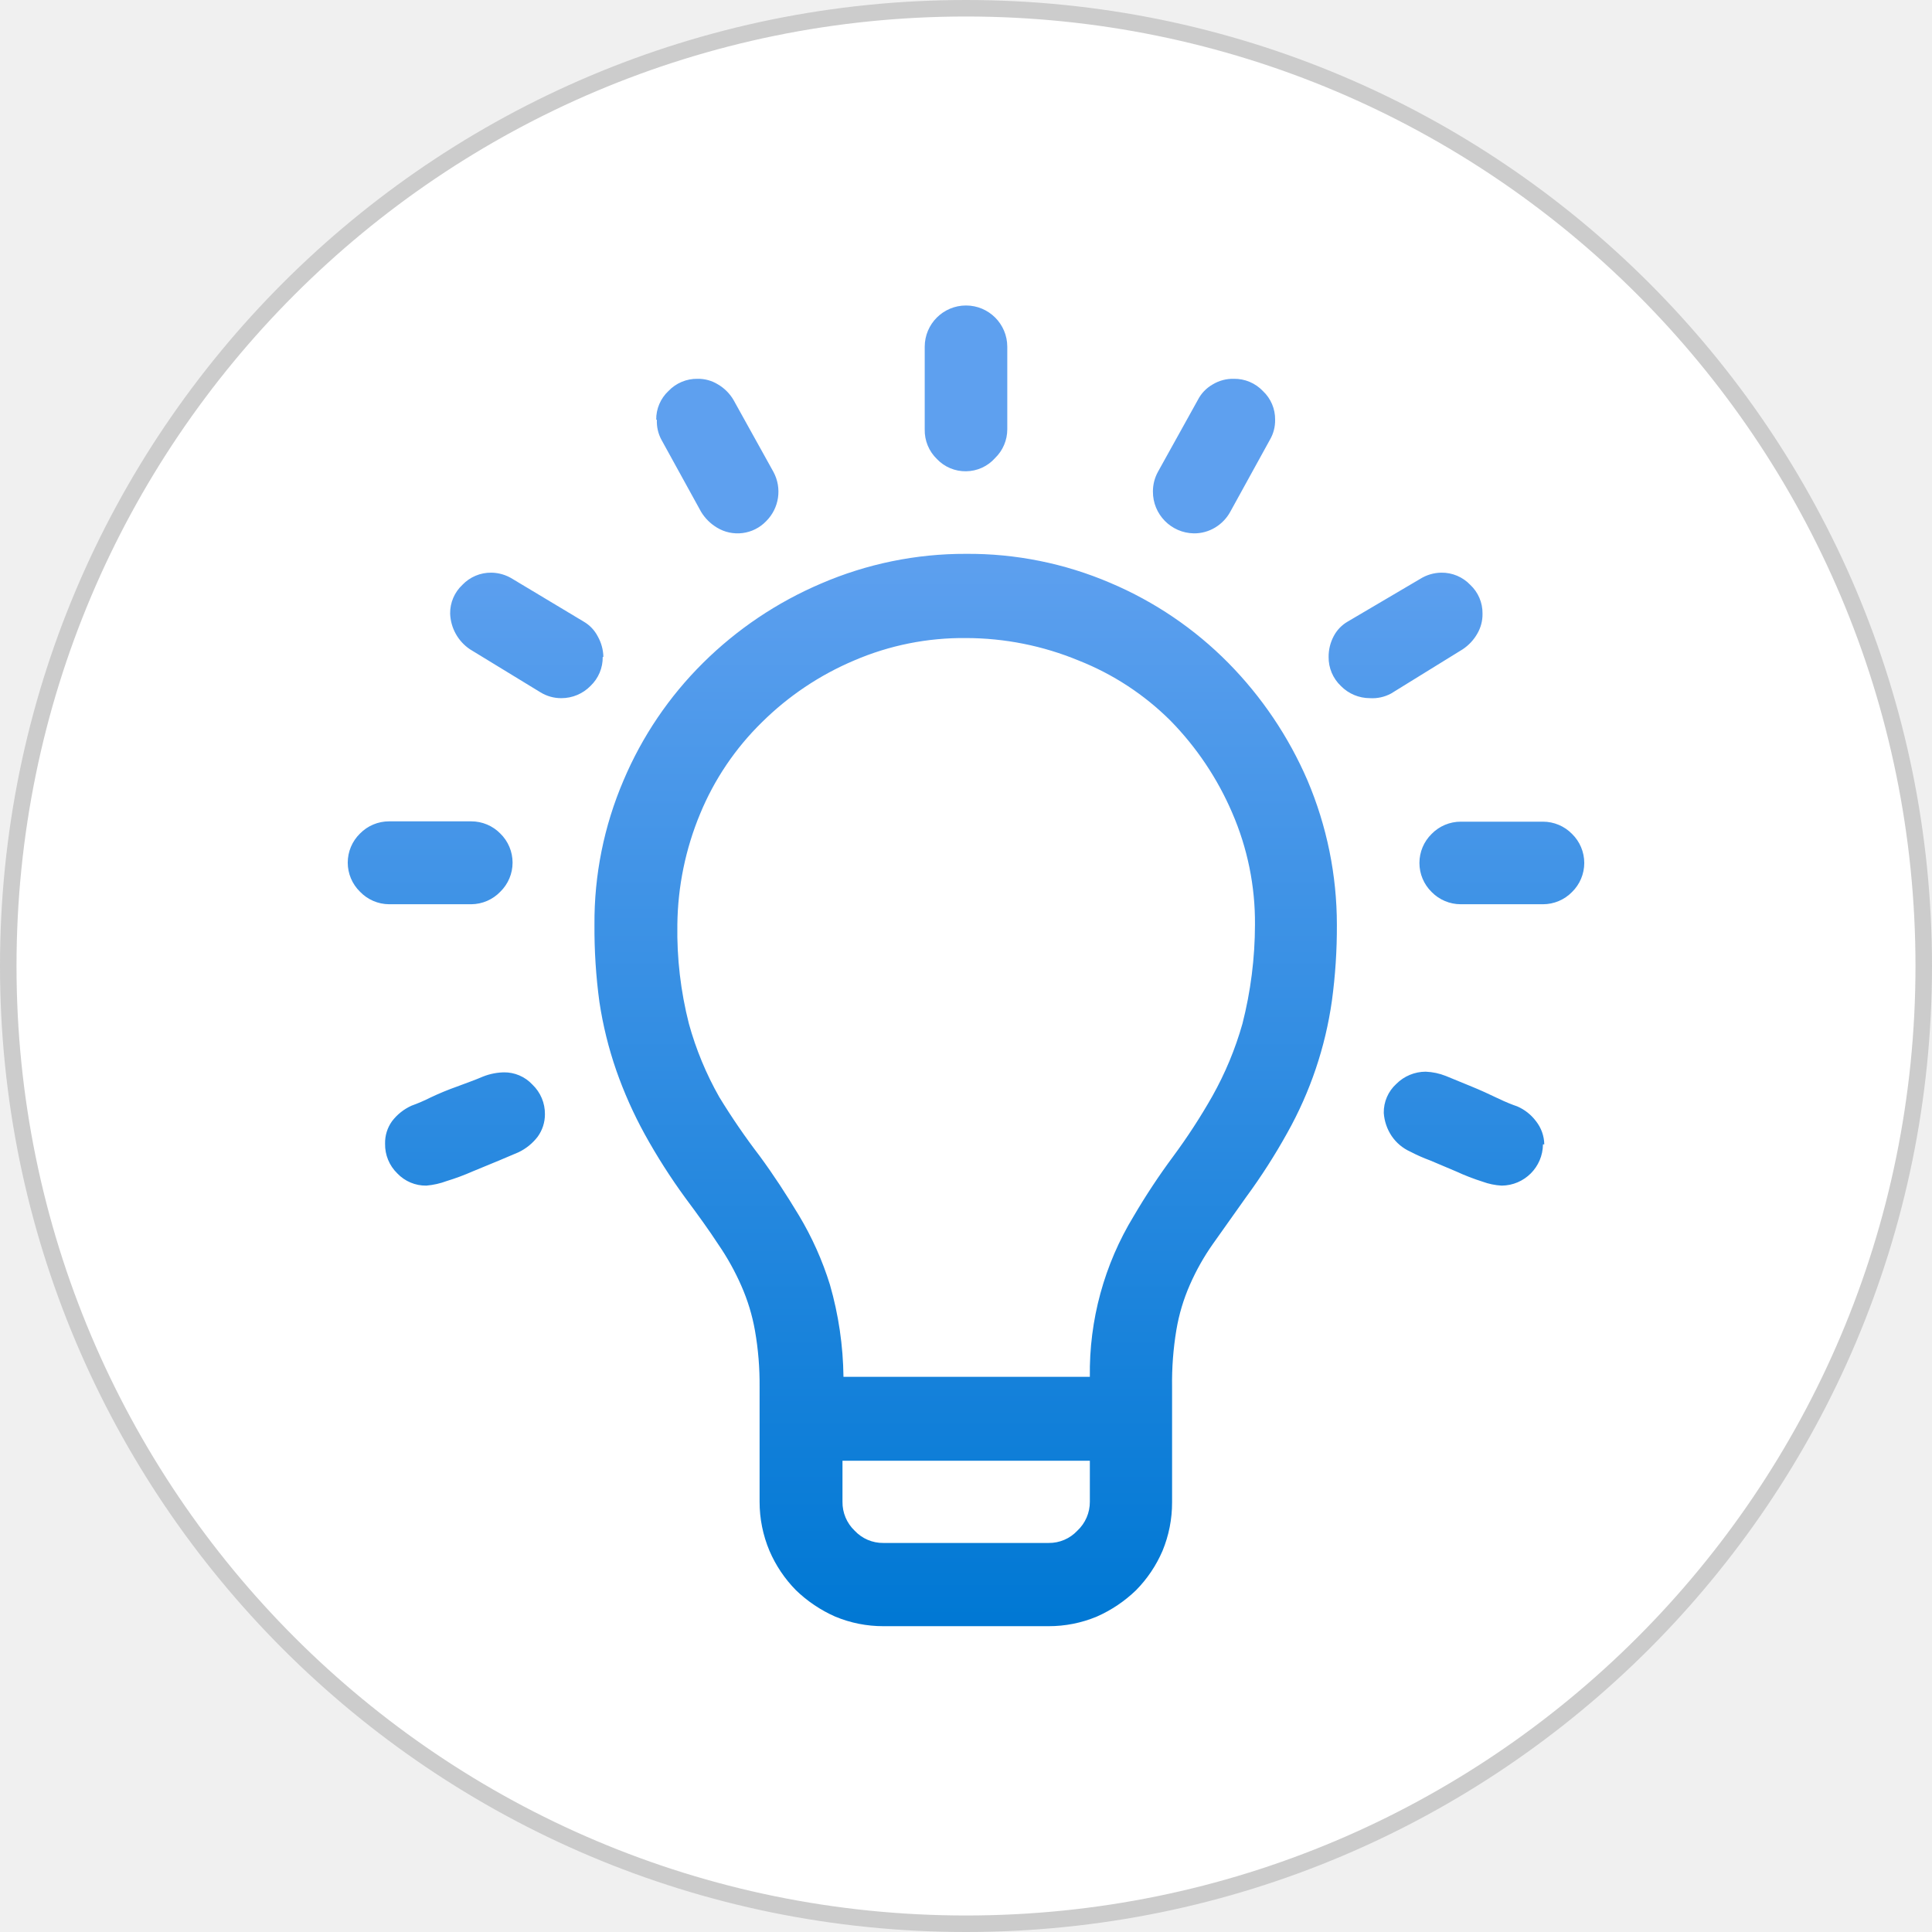
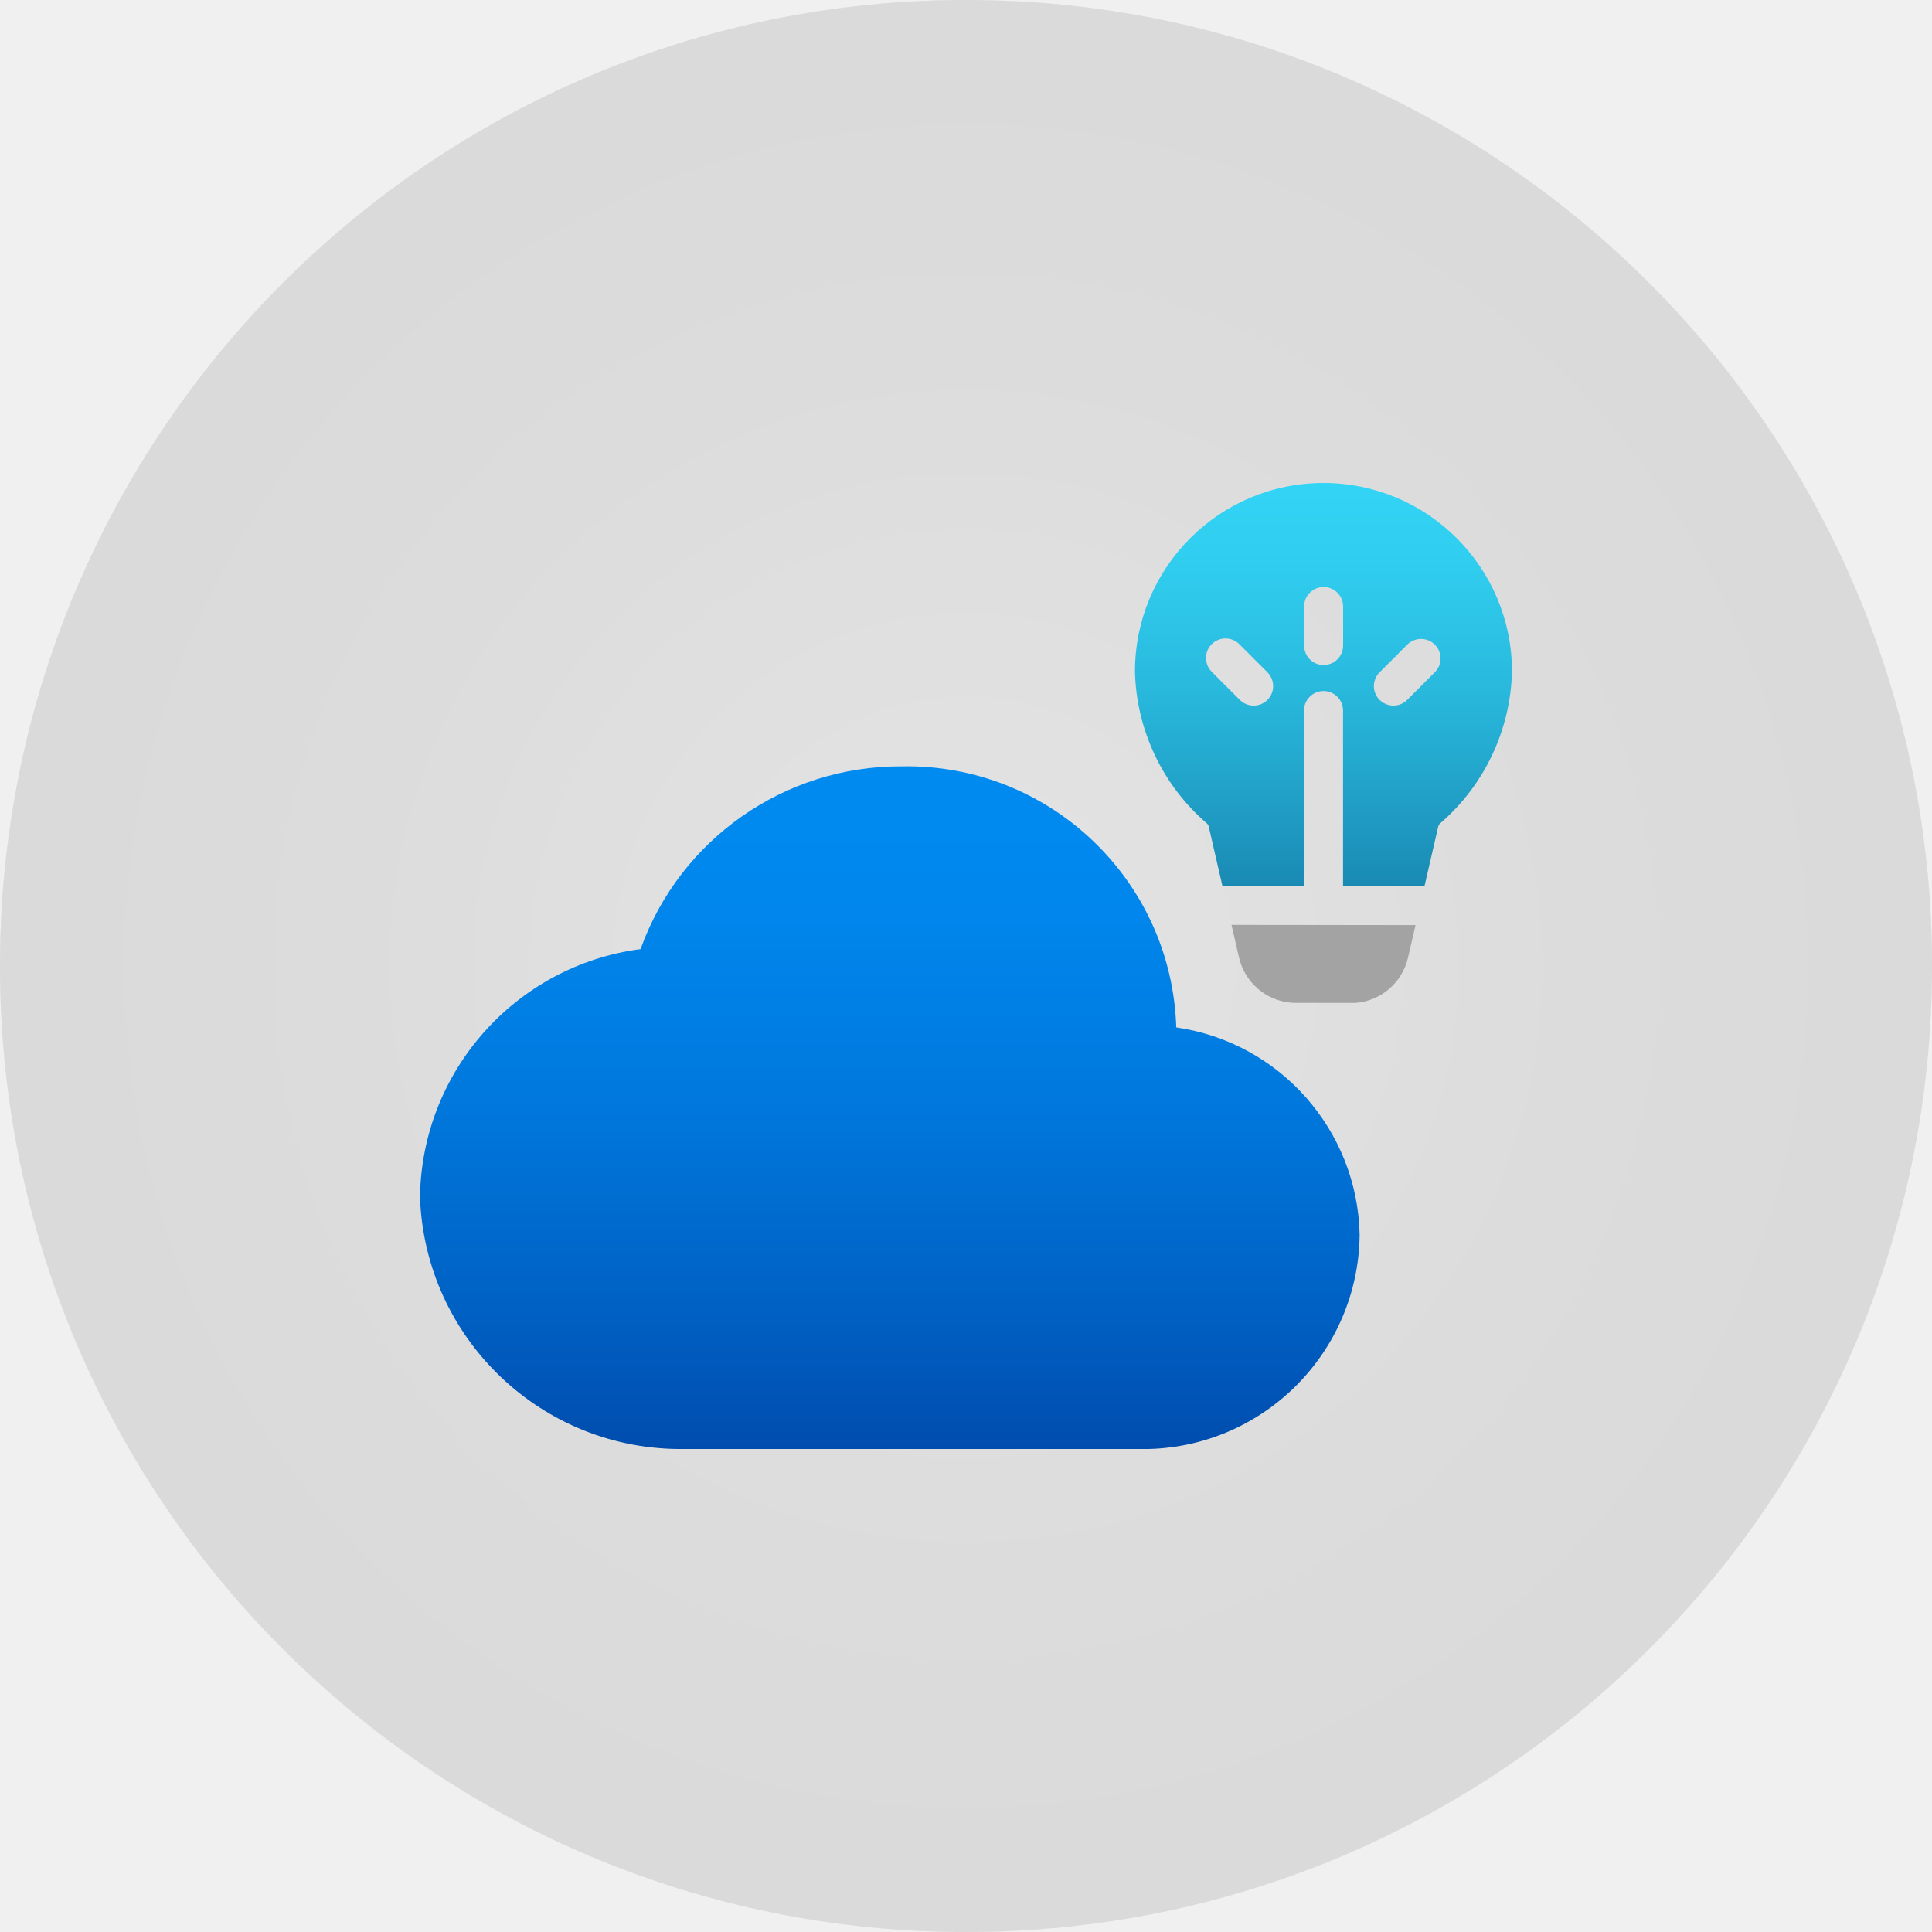
- <svg xmlns="http://www.w3.org/2000/svg" id="Shapes" viewBox="0 0 58.5 58.5">
+ <svg xmlns="http://www.w3.org/2000/svg" id="Shapes" viewBox="0 0 60 60">
  <defs>
-     <linearGradient id="linear-gradient" x1="29.25" y1="9.28" x2="29.25" y2="49.22" gradientUnits="userSpaceOnUse">
-       <stop offset="0.18" stop-color="#5ea0ef" />
-       <stop offset="1" stop-color="#0078d4" />
+     <radialGradient id="radial-gradient" cx="30" cy="30" r="30" gradientUnits="userSpaceOnUse">
+       <stop offset="0" stop-color="#b3b3b3" />
+       <stop offset="0.12" stop-color="#adadad" />
+       <stop offset="0.64" stop-color="#9b9b9b" />
+       <stop offset="1" stop-color="#949494" />
+     </radialGradient>
+     <linearGradient id="linear-gradient" x1="27.633" y1="45" x2="27.633" y2="23.799" gradientUnits="userSpaceOnUse">
+       <stop offset="0" stop-color="#004dae" />
+       <stop offset="0.21" stop-color="#0061c4" />
+       <stop offset="0.51" stop-color="#0078dd" />
+       <stop offset="0.78" stop-color="#0086ec" />
+       <stop offset="1" stop-color="#008bf1" />
+     </linearGradient>
+     <linearGradient id="linear-gradient-2" x1="41.103" y1="15" x2="41.103" y2="27.518" gradientUnits="userSpaceOnUse">
+       <stop offset="0" stop-color="#32d4f5" />
+       <stop offset="0.2" stop-color="#30cdef" />
+       <stop offset="0.5" stop-color="#29bade" />
+       <stop offset="0.84" stop-color="#1f9ac2" />
+       <stop offset="1" stop-color="#198ab3" />
    </linearGradient>
  </defs>
-   <circle cx="29.25" cy="29.25" r="29" fill="#fff" stroke="#ccc" stroke-width="0.5" />
-   <rect x="10.53" y="9.28" width="37.44" height="39.94" fill="#fff" />
-   <path d="M29.25,16.77a10.9,10.9,0,0,1,4.37.88,11.11,11.11,0,0,1,3.57,2.42,11.63,11.63,0,0,1,2.4,3.56A11.19,11.19,0,0,1,40.48,28a16.56,16.56,0,0,1-.15,2.3,11.45,11.45,0,0,1-1.35,4,18.13,18.13,0,0,1-1.25,1.95c-.37.52-.71,1-1,1.41a7.07,7.07,0,0,0-.7,1.24,5.76,5.76,0,0,0-.41,1.37A9.68,9.68,0,0,0,35.49,42v3.49a3.82,3.82,0,0,1-.29,1.47,3.89,3.89,0,0,1-.8,1.19,4.08,4.08,0,0,1-1.19.8,3.77,3.77,0,0,1-1.46.29h-5a3.77,3.77,0,0,1-1.46-.29,4.08,4.08,0,0,1-1.19-.8,3.89,3.89,0,0,1-.8-1.19A3.82,3.82,0,0,1,23,45.47V42a9.37,9.37,0,0,0-.14-1.71,5.89,5.89,0,0,0-.41-1.35,7.59,7.59,0,0,0-.7-1.26c-.28-.43-.62-.9-1-1.41a18.08,18.08,0,0,1-1.23-1.93,12.77,12.77,0,0,1-.86-1.93,11.6,11.6,0,0,1-.51-2.07A16.56,16.56,0,0,1,18,28a10.9,10.9,0,0,1,.88-4.37,11.09,11.09,0,0,1,2.41-3.56,11.45,11.45,0,0,1,3.57-2.4A11,11,0,0,1,29.25,16.77ZM33,45.47V44.23H25.51v1.24a1.19,1.19,0,0,0,.37.88,1.17,1.17,0,0,0,.87.37h5a1.17,1.17,0,0,0,.87-.37A1.19,1.19,0,0,0,33,45.47ZM38,28a8.35,8.35,0,0,0-.69-3.39,9.12,9.12,0,0,0-1.87-2.79A8.22,8.22,0,0,0,32.66,20a8.94,8.94,0,0,0-3.41-.68,8.35,8.35,0,0,0-3.39.68,8.88,8.88,0,0,0-2.79,1.87,8.32,8.32,0,0,0-1.87,2.77A9,9,0,0,0,20.51,28a11.36,11.36,0,0,0,.35,3,9.74,9.74,0,0,0,.92,2.22A20.6,20.6,0,0,0,23,35c.42.57.81,1.17,1.19,1.8a9.61,9.61,0,0,1,.94,2.1,10.54,10.54,0,0,1,.41,2.79H33a9.1,9.1,0,0,1,1.33-4.87,20,20,0,0,1,1.19-1.8,18,18,0,0,0,1.19-1.83A10.1,10.1,0,0,0,37.62,31,12.2,12.2,0,0,0,38,28ZM29.25,14.27a1.19,1.19,0,0,1-.88-.37A1.21,1.21,0,0,1,28,13v-2.5a1.25,1.25,0,0,1,2.5,0V13a1.21,1.21,0,0,1-.37.87A1.19,1.19,0,0,1,29.25,14.27Zm-15,13.11H11.78A1.23,1.23,0,0,1,10.9,27a1.23,1.23,0,0,1,0-1.76,1.23,1.23,0,0,1,.88-.37h2.49a1.23,1.23,0,0,1,.88.37,1.23,1.23,0,0,1,0,1.76A1.23,1.23,0,0,1,14.27,27.38Zm1,5.09a1.16,1.16,0,0,1,.87.37,1.22,1.22,0,0,1,.38.9,1.15,1.15,0,0,1-.22.68,1.6,1.6,0,0,1-.58.47l-.59.25-.8.33a7,7,0,0,1-.78.29,2.35,2.35,0,0,1-.62.14,1.19,1.19,0,0,1-.88-.37,1.22,1.22,0,0,1-.37-.9,1.12,1.12,0,0,1,.21-.68,1.54,1.54,0,0,1,.59-.47,5.28,5.28,0,0,0,.58-.25,8.34,8.34,0,0,1,.8-.33c.29-.11.55-.2.78-.3A1.81,1.81,0,0,1,15.31,32.47Zm3-12.58a1.19,1.19,0,0,1-.37.88,1.23,1.23,0,0,1-.88.37,1.19,1.19,0,0,1-.64-.18l-2.13-1.3a1.36,1.36,0,0,1-.6-1.08,1.17,1.17,0,0,1,.37-.87,1.19,1.19,0,0,1,.88-.37,1.24,1.24,0,0,1,.64.19l2.15,1.29a1.1,1.1,0,0,1,.43.45A1.32,1.32,0,0,1,18.27,19.89Zm1.62-7.18a1.17,1.17,0,0,1,.37-.87,1.19,1.19,0,0,1,.88-.37,1.14,1.14,0,0,1,.62.17,1.32,1.32,0,0,1,.47.47l1.21,2.18a1.26,1.26,0,0,1-.22,1.49,1.2,1.2,0,0,1-1.5.19,1.41,1.41,0,0,1-.47-.47l-1.2-2.18A1.16,1.16,0,0,1,19.89,12.71ZM46.72,24.88a1.23,1.23,0,0,1,.88.37,1.23,1.23,0,0,1,0,1.76,1.23,1.23,0,0,1-.88.37H44.23a1.23,1.23,0,0,1-.88-.37,1.23,1.23,0,0,1,0-1.76,1.23,1.23,0,0,1,.88-.37Zm0,9.77a1.26,1.26,0,0,1-1.25,1.25,2,2,0,0,1-.58-.12,6.85,6.85,0,0,1-.8-.31l-.78-.33a5.21,5.21,0,0,1-.61-.27,1.35,1.35,0,0,1-.56-.47,1.43,1.43,0,0,1-.24-.7,1.16,1.16,0,0,1,.38-.88,1.26,1.26,0,0,1,.89-.37,1.85,1.85,0,0,1,.61.13l.78.32c.27.11.53.23.78.35s.45.2.6.25a1.41,1.41,0,0,1,.57.45A1.16,1.16,0,0,1,46.76,34.65ZM41.48,21.14a1.23,1.23,0,0,1-.88-.37,1.19,1.19,0,0,1-.37-.88,1.32,1.32,0,0,1,.15-.62,1.1,1.1,0,0,1,.43-.45L43,17.53a1.24,1.24,0,0,1,.64-.19,1.19,1.19,0,0,1,.88.37,1.17,1.17,0,0,1,.37.87,1.16,1.16,0,0,1-.16.61,1.4,1.4,0,0,1-.44.47L42.12,21A1.19,1.19,0,0,1,41.48,21.14Zm-6.57-6.26a1.23,1.23,0,0,1,.15-.59l1.21-2.18a1.13,1.13,0,0,1,.45-.47,1.18,1.18,0,0,1,.64-.17,1.19,1.19,0,0,1,.88.37,1.17,1.17,0,0,1,.37.87,1.16,1.16,0,0,1-.16.61l-1.2,2.18a1.27,1.27,0,0,1-.45.47,1.22,1.22,0,0,1-.65.18,1.26,1.26,0,0,1-1.24-1.27Z" fill="url(#linear-gradient)" />
+   <g>
+     <g>
+       <g>
+         <circle cx="30" cy="30" r="30" fill="#fff" />
+         <circle cx="30" cy="30" r="30" fill="#fff" />
+         <circle cx="30" cy="30" r="30" fill="#fff" />
+       </g>
+       <g>
+         <path d="M42.225,38.352a6.648,6.648,0,0,0-5.695-6.445A8.371,8.371,0,0,0,28,23.8a8.573,8.573,0,0,0-8.107,5.675,7.883,7.883,0,0,0-6.85,7.7A8.106,8.106,0,0,0,21.269,45h14.41A6.729,6.729,0,0,0,42.225,38.352Z" fill="#fff" />
+         <g>
+           <path d="M43.961,28.73l-.235,1.016a1.817,1.817,0,0,1-1.631,1.4l-.139,0H40.25a1.816,1.816,0,0,1-1.734-1.273l-.037-.135-.234-1.015Z" fill="#fff" />
+           <path d="M41.1,15a5.856,5.856,0,0,1,5.856,5.856,6.44,6.44,0,0,1-2.234,4.718.205.205,0,0,0-.057.1l-.426,1.844H41.709V22.067a.606.606,0,0,0-1.212,0v5.451H37.964l-.425-1.844a.191.191,0,0,0-.057-.1,6.437,6.437,0,0,1-2.235-4.718A5.856,5.856,0,0,1,41.1,15ZM40.5,18.837v1.211a.606.606,0,0,0,1.212,0V18.837a.606.606,0,0,0-1.212,0ZM44.56,20.02a.606.606,0,0,0-.856,0l-.857.857a.606.606,0,1,0,.857.857l.856-.857A.605.605,0,0,0,44.56,20.02Zm-6.058,0a.606.606,0,1,0-.856.857l.856.857a.606.606,0,1,0,.857-.857Z" fill="#fff" />
+         </g>
+       </g>
+     </g>
+     <g opacity="0.25">
+       <g>
+         <circle cx="30" cy="30" r="30" fill="#999" />
+         <circle cx="30" cy="30" r="30" fill="#999" />
+         <circle cx="30" cy="30" r="30" fill="#999" />
+       </g>
+       <g>
+         <path d="M42.225,38.352a6.648,6.648,0,0,0-5.695-6.445A8.371,8.371,0,0,0,28,23.8a8.573,8.573,0,0,0-8.107,5.675,7.883,7.883,0,0,0-6.85,7.7A8.106,8.106,0,0,0,21.269,45h14.41A6.729,6.729,0,0,0,42.225,38.352Z" fill="#999" />
+         <g>
+           <path d="M43.961,28.73l-.235,1.016a1.817,1.817,0,0,1-1.631,1.4l-.139,0H40.25a1.816,1.816,0,0,1-1.734-1.273l-.037-.135-.234-1.015Z" fill="#999" />
+           <path d="M41.1,15a5.856,5.856,0,0,1,5.856,5.856,6.44,6.44,0,0,1-2.234,4.718.205.205,0,0,0-.057.1l-.426,1.844H41.709V22.067a.606.606,0,0,0-1.212,0v5.451H37.964l-.425-1.844a.191.191,0,0,0-.057-.1,6.437,6.437,0,0,1-2.235-4.718A5.856,5.856,0,0,1,41.1,15ZM40.5,18.837v1.211a.606.606,0,0,0,1.212,0V18.837a.606.606,0,0,0-1.212,0ZM44.56,20.02a.606.606,0,0,0-.856,0l-.857.857a.606.606,0,1,0,.857.857l.856-.857A.605.605,0,0,0,44.56,20.02Zm-6.058,0a.606.606,0,1,0-.856.857l.856.857a.606.606,0,1,0,.857-.857Z" fill="#999" />
+         </g>
+       </g>
+     </g>
+     <g>
+       <g>
+         <circle cx="30" cy="30" r="30" fill="#fff" />
+         <circle cx="30" cy="30" r="30" opacity="0.35" fill="url(#radial-gradient)" />
+       </g>
+       <g>
+         <path d="M42.225,38.352a6.648,6.648,0,0,0-5.695-6.445A8.371,8.371,0,0,0,28,23.8a8.573,8.573,0,0,0-8.107,5.675,7.883,7.883,0,0,0-6.85,7.7A8.106,8.106,0,0,0,21.269,45h14.41A6.729,6.729,0,0,0,42.225,38.352Z" fill="url(#linear-gradient)" />
+         <g>
+           <path d="M43.961,28.73l-.235,1.016a1.817,1.817,0,0,1-1.631,1.4l-.139,0H40.25a1.816,1.816,0,0,1-1.734-1.273l-.037-.135-.234-1.015Z" fill="#a3a3a3" />
+           <path d="M41.1,15a5.856,5.856,0,0,1,5.856,5.856,6.44,6.44,0,0,1-2.234,4.718.205.205,0,0,0-.057.1l-.426,1.844H41.709V22.067a.606.606,0,0,0-1.212,0v5.451H37.964l-.425-1.844a.191.191,0,0,0-.057-.1,6.437,6.437,0,0,1-2.235-4.718A5.856,5.856,0,0,1,41.1,15ZM40.5,18.837v1.211a.606.606,0,0,0,1.212,0V18.837a.606.606,0,0,0-1.212,0ZM44.56,20.02a.606.606,0,0,0-.856,0l-.857.857a.606.606,0,1,0,.857.857l.856-.857A.605.605,0,0,0,44.56,20.02Zm-6.058,0a.606.606,0,1,0-.856.857l.856.857a.606.606,0,1,0,.857-.857Z" fill="url(#linear-gradient-2)" />
+         </g>
+       </g>
+     </g>
+   </g>
</svg>
